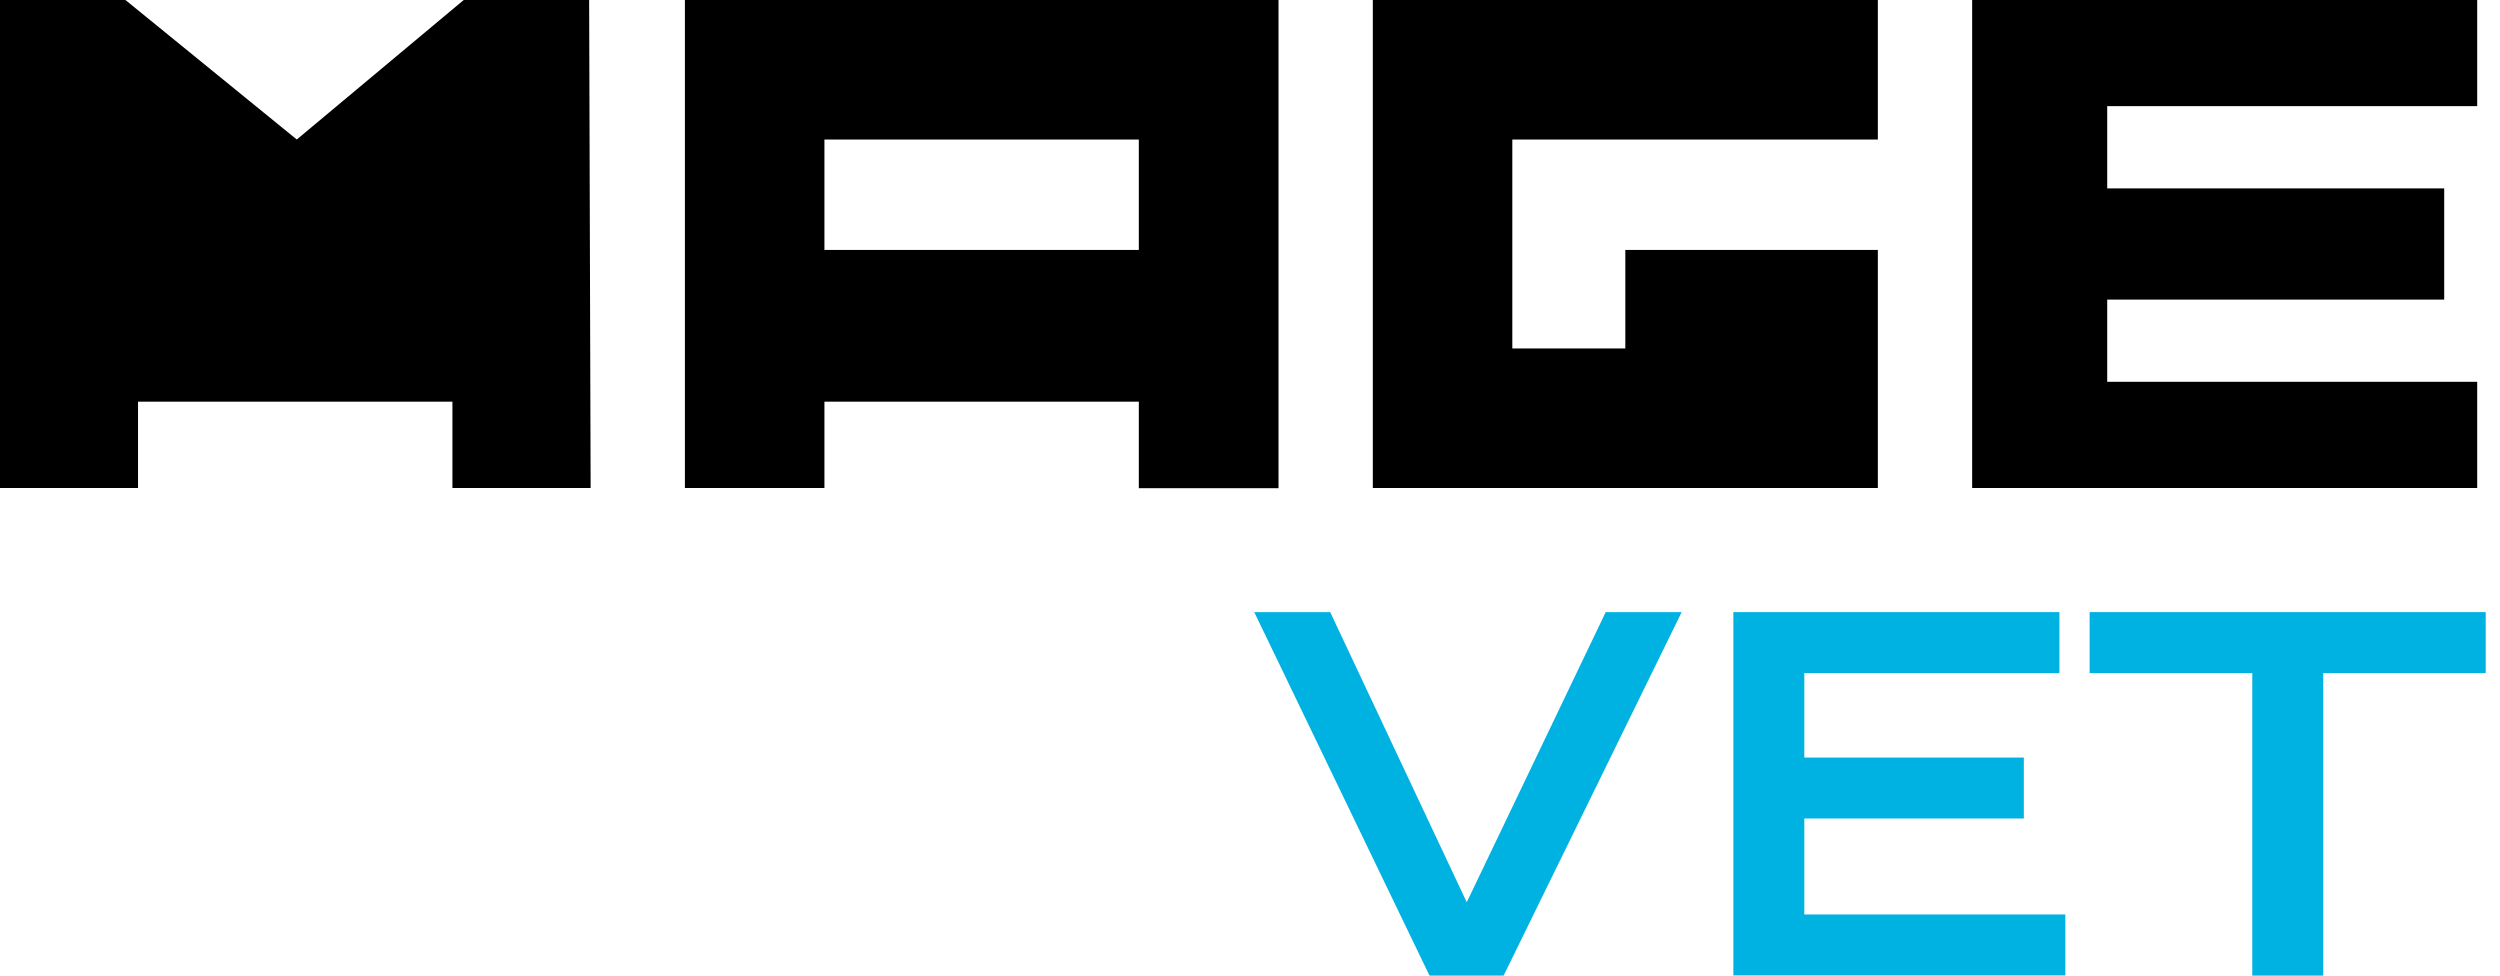
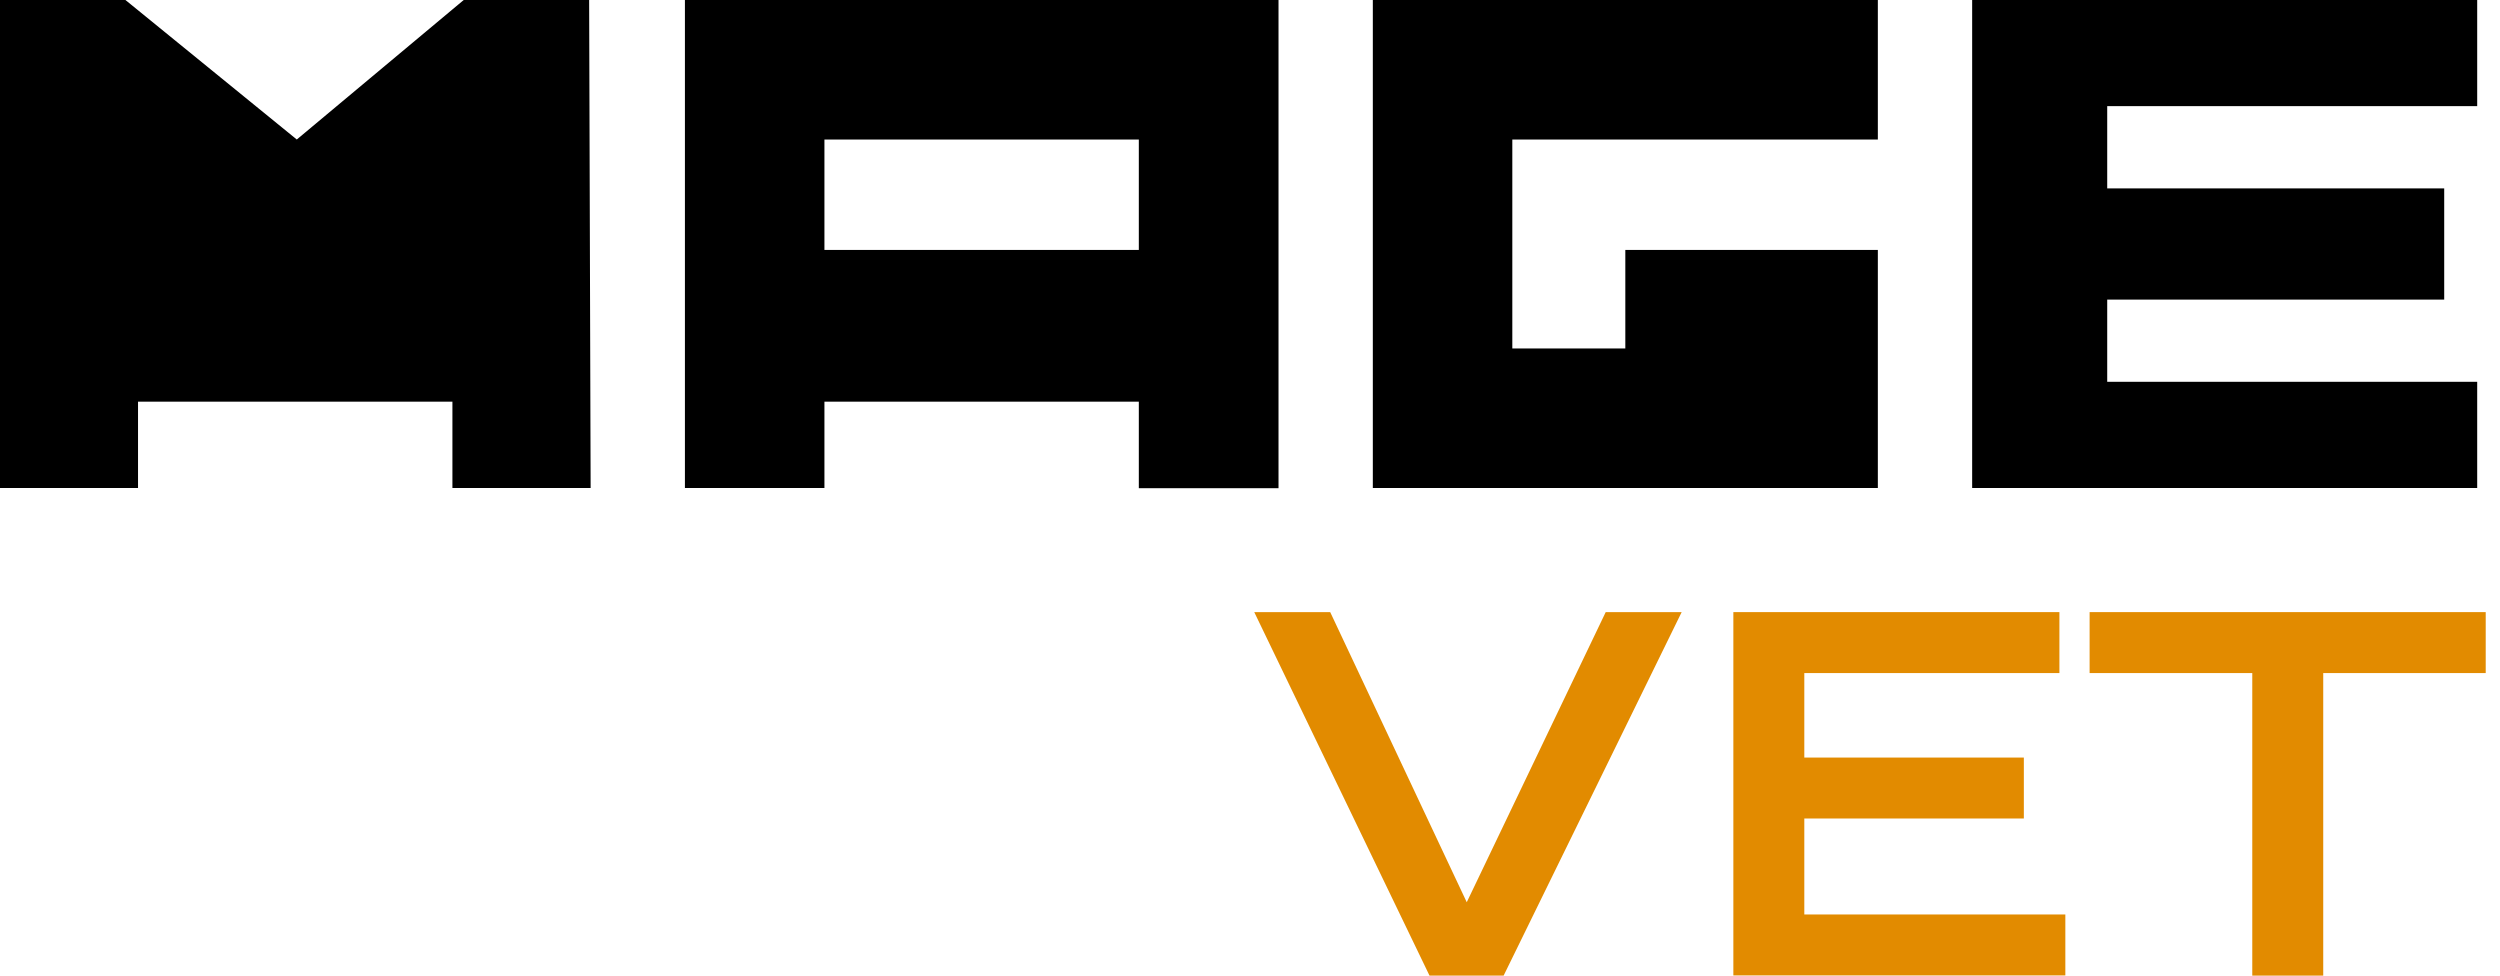
<svg xmlns="http://www.w3.org/2000/svg" width="123" height="48" viewBox="0 0 123 48" fill="none">
-   <path d="M61.709 30.116H65.446L72.164 44.39L79.001 30.116H82.738L73.978 48H70.332L61.709 30.116Z" fill="#00B2E2" />
-   <path d="M85.281 30.116H101.323V33.115H88.772V37.272H99.573V40.27H88.772V44.992H101.615V47.991H85.281V30.116Z" fill="#00B2E2" />
-   <path d="M110.803 33.115H102.809V30.116H122.297V33.115H114.303V48H110.812V33.115H110.803Z" fill="#00B2E2" />
+   <path d="M61.709 30.116H65.446L72.164 44.39L79.001 30.116H82.738L73.978 48H70.332L61.709 30.116Z" fill="#e28b00" />
+   <path d="M85.281 30.116H101.323V33.115H88.772V37.272H99.573V40.27H88.772V44.992H101.615V47.991H85.281V30.116Z" fill="#e28b00" />
+   <path d="M110.803 33.115H102.809V30.116H122.297V33.115H114.303V48H110.812V33.115H110.803Z" fill="#e28b00" />
  <path fill-rule="evenodd" clip-rule="evenodd" d="M22.259 24.009V19.762H6.791V24.009H0V0H6.171L14.602 6.864L22.815 0H28.986L29.059 24.009H22.259ZM56.03 24.009V19.762H40.562V24.009H33.698V0H62.903V24.018H56.03V24.009ZM40.562 12.296H56.03V6.864H40.562V12.296ZM97.03 0V24.009H121.878V18.786H103.675V14.739H120.255V9.27H103.675V5.223H121.878V0H97.03ZM67.543 24.009V0H92.39V6.864H74.406V17.145H79.966V12.296H85.518V12.296H92.39V24.009H67.543Z" fill="black" />
</svg>
